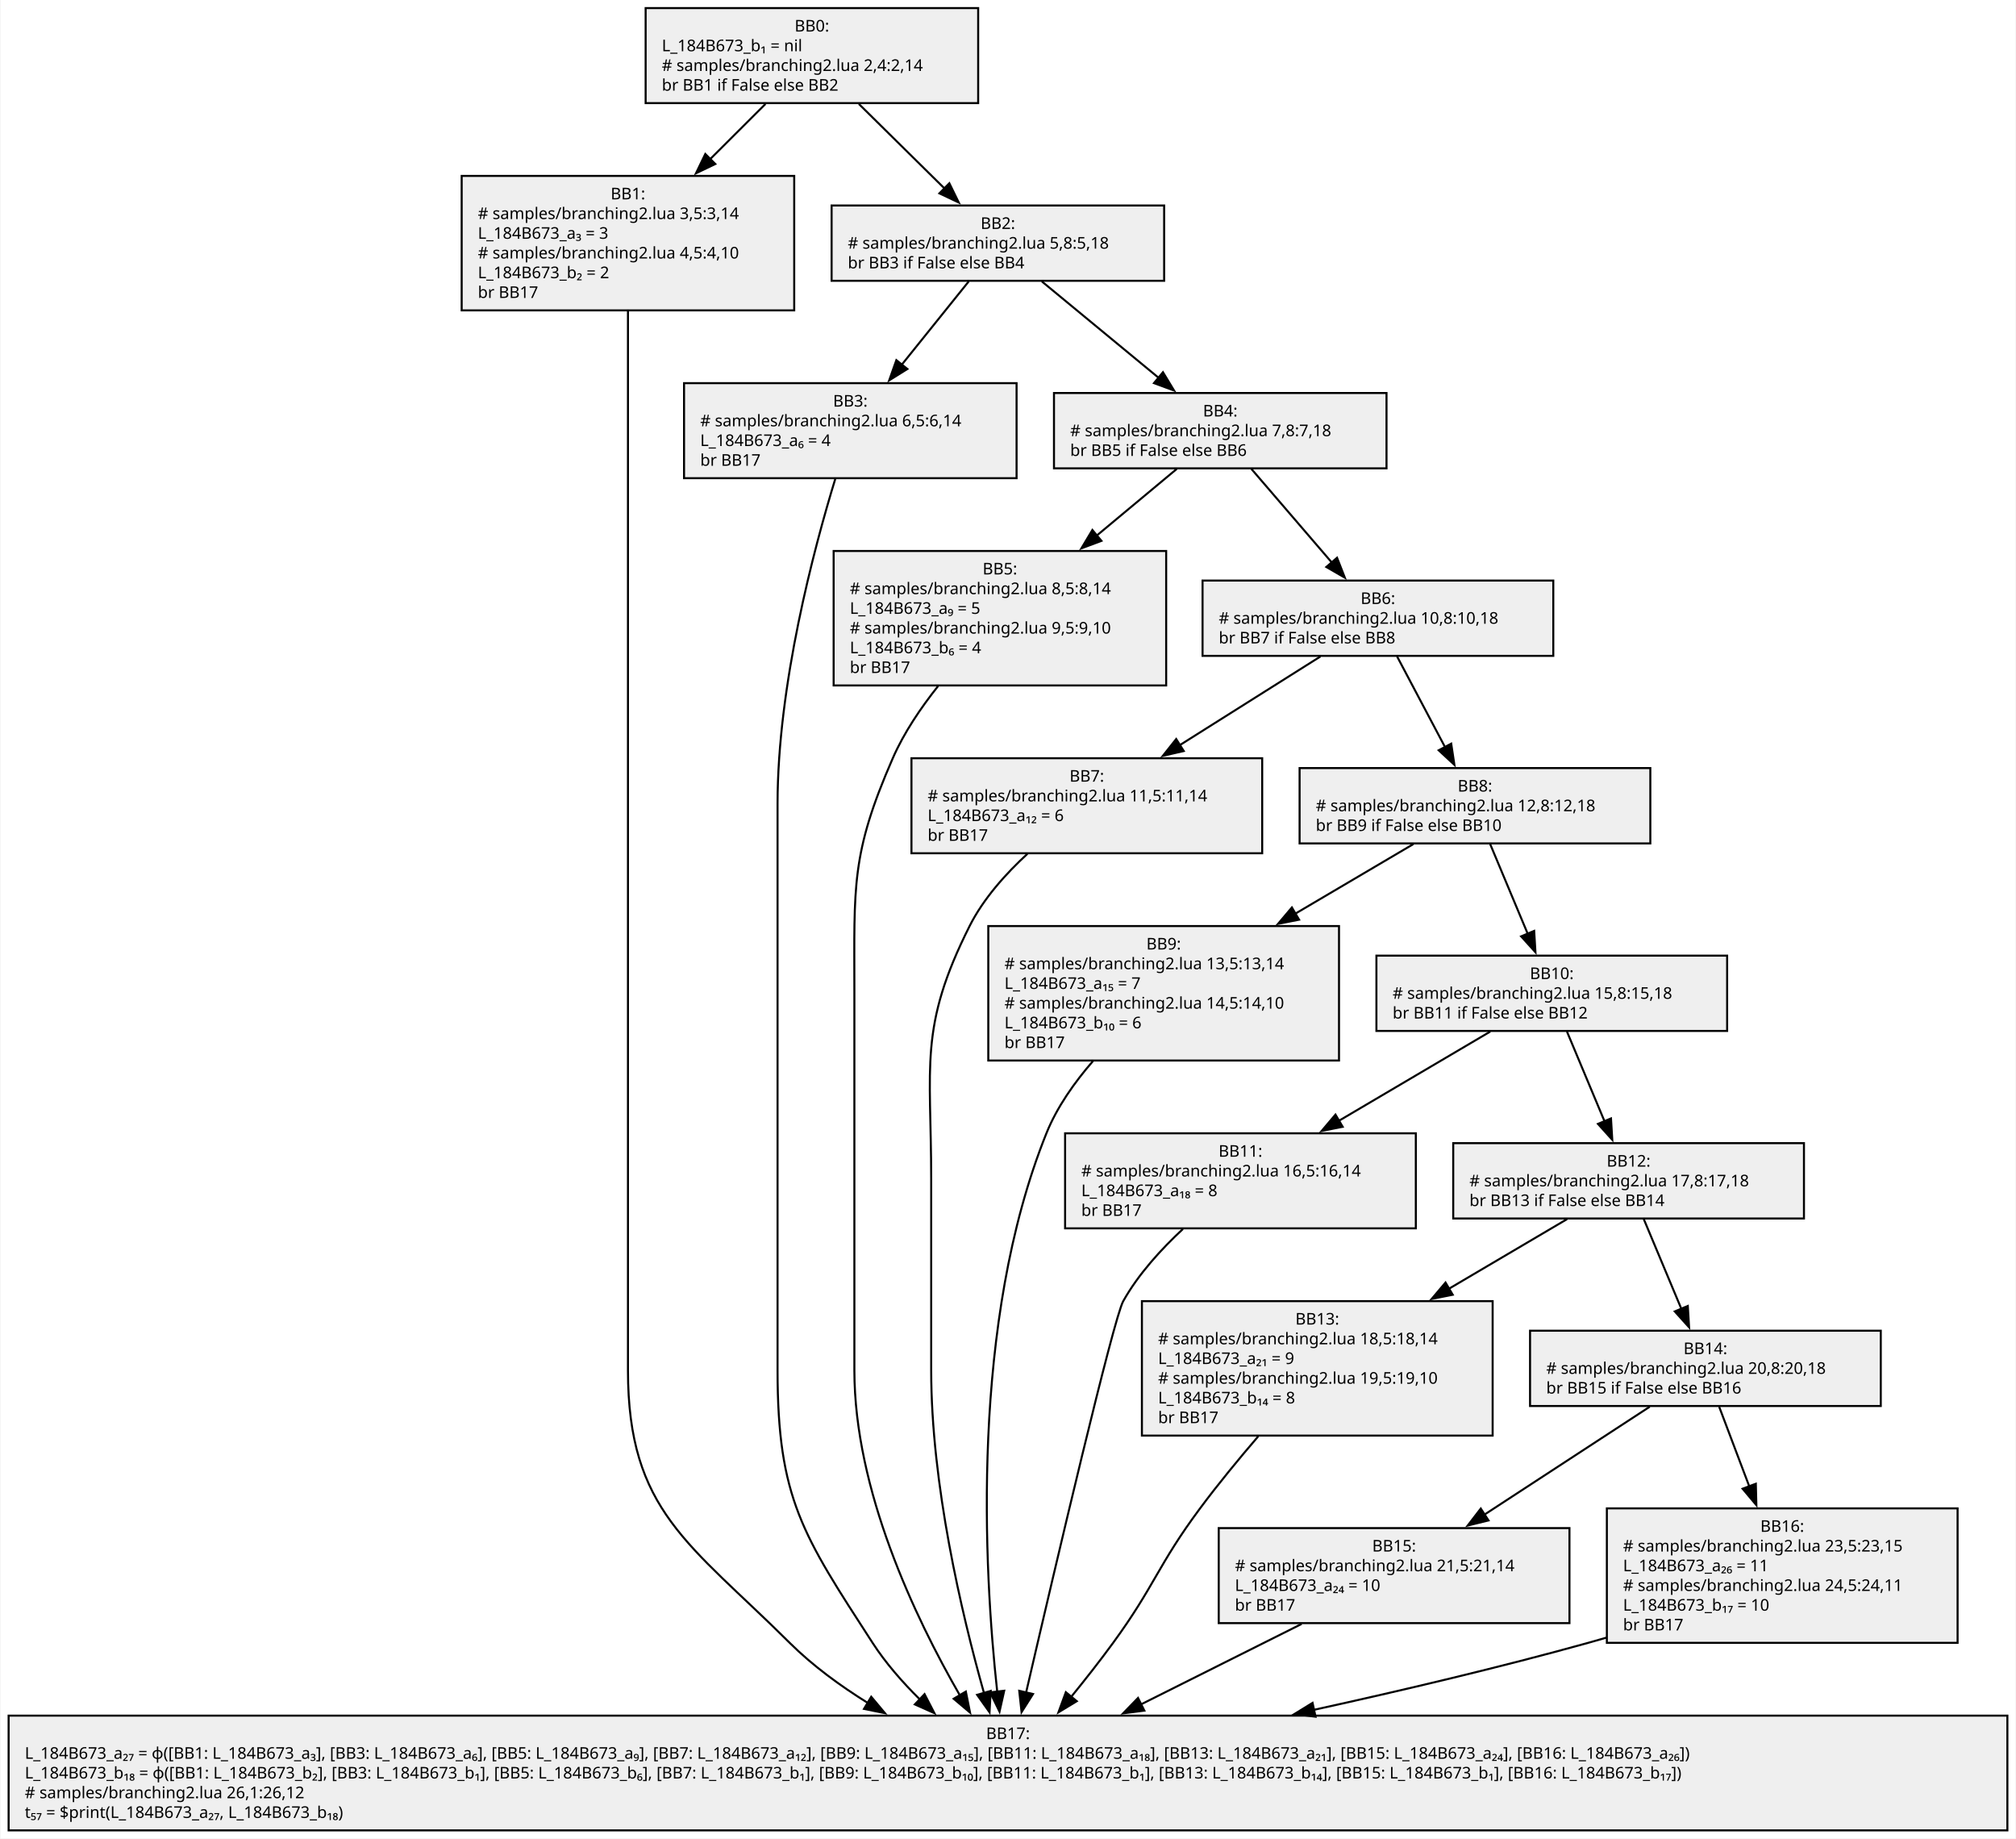
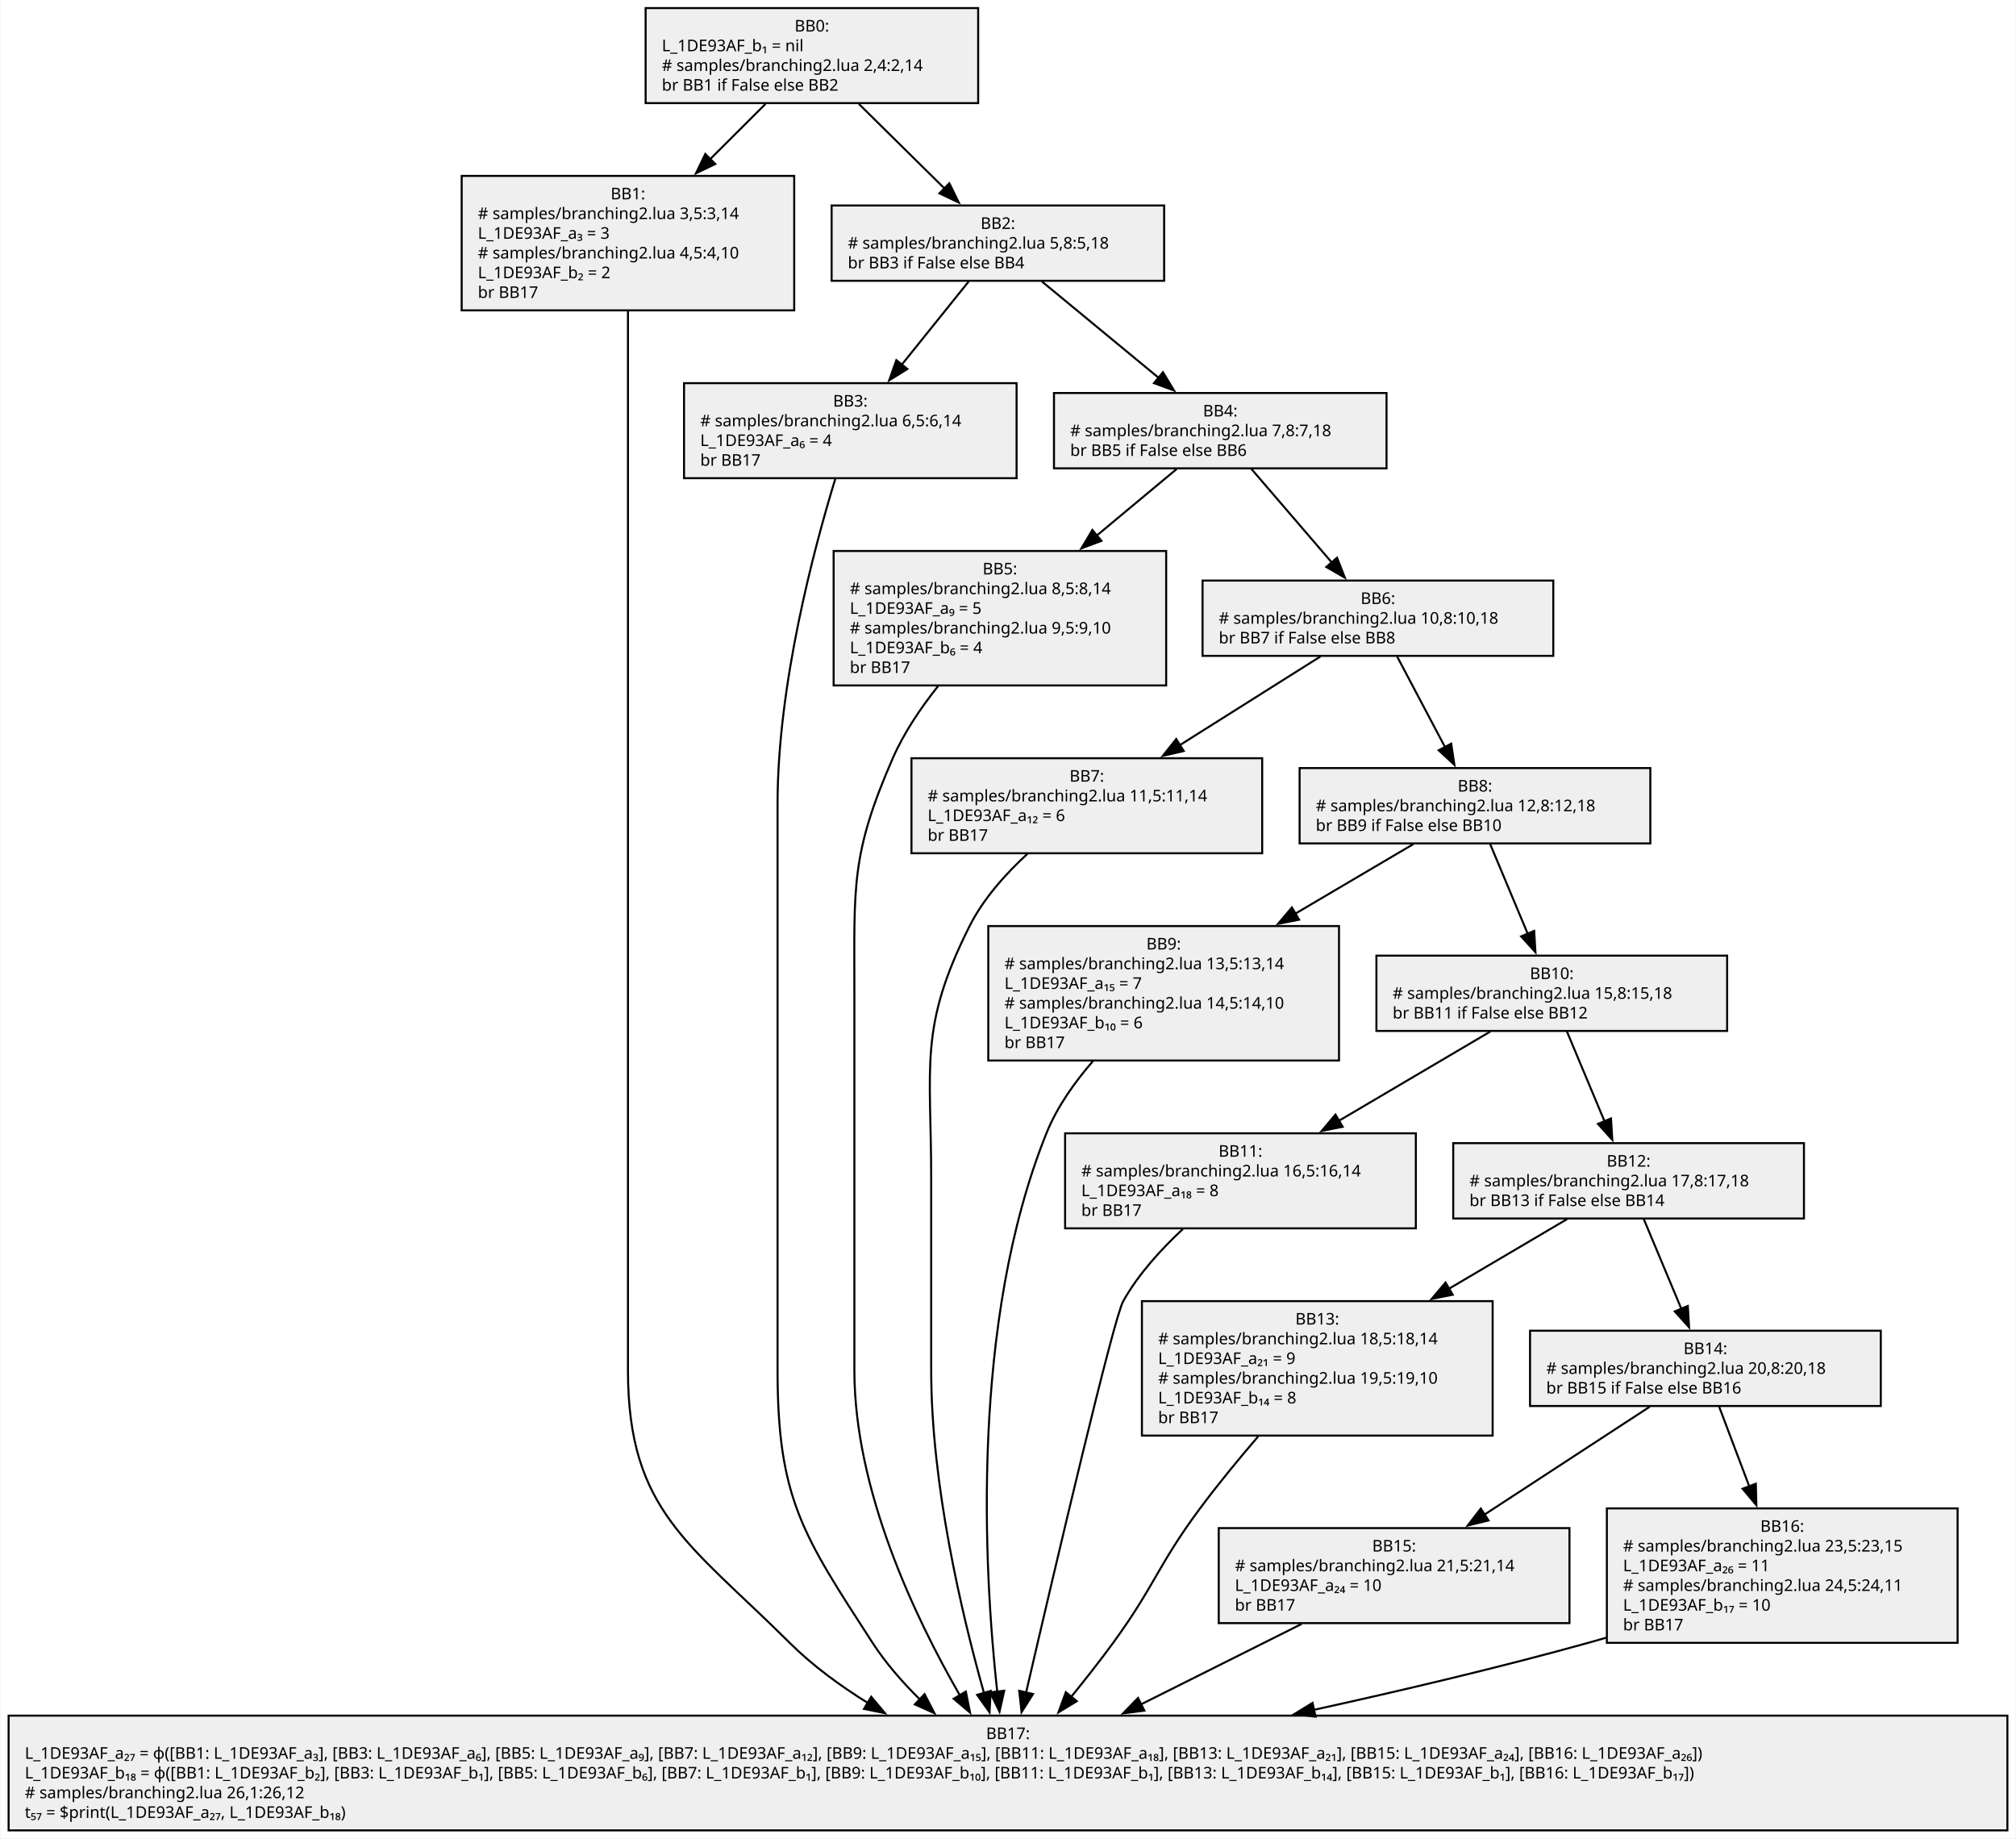
<svg xmlns="http://www.w3.org/2000/svg" width="997pt" height="909pt" viewBox="0.00 0.00 996.75 909.25">
  <g id="graph0" class="graph" transform="scale(1 1) rotate(0) translate(4 905.25)">
    <polygon fill="white" stroke="none" points="-4,4 -4,-905.25 992.75,-905.25 992.75,4 -4,4" />
    <g id="node1" class="node">
      <polygon fill="#efefef" stroke="black" points="479.62,-901.25 315.12,-901.25 315.12,-854.25 479.62,-854.25 479.62,-901.25" />
      <text text-anchor="middle" x="397.38" y="-889.65" font-family="Cascadia Code" font-size="8.00">BB0:</text>
-       <text text-anchor="start" x="323.12" y="-879.9" font-family="Cascadia Code" font-size="8.00">L_184B673_b₁ = nil</text>
+       <text text-anchor="start" x="323.12" y="-879.9" font-family="Cascadia Code" font-size="8.00">L_1DE93AF_b₁ = nil</text>
      <text text-anchor="start" x="323.12" y="-870.15" font-family="Cascadia Code" font-size="8.00"># samples/branching2.lua 2,4:2,14</text>
      <text text-anchor="start" x="323.12" y="-860.4" font-family="Cascadia Code" font-size="8.00">br BB1 if False else BB2</text>
    </g>
    <g id="node2" class="node">
      <polygon fill="#efefef" stroke="black" points="388.62,-818.25 224.12,-818.25 224.12,-751.75 388.62,-751.75 388.62,-818.25" />
      <text text-anchor="middle" x="306.38" y="-806.65" font-family="Cascadia Code" font-size="8.00">BB1:</text>
      <text text-anchor="start" x="232.12" y="-796.9" font-family="Cascadia Code" font-size="8.00"># samples/branching2.lua 3,5:3,14</text>
-       <text text-anchor="start" x="232.12" y="-787.15" font-family="Cascadia Code" font-size="8.00">L_184B673_a₃ = 3</text>
+       <text text-anchor="start" x="232.12" y="-787.15" font-family="Cascadia Code" font-size="8.00">L_1DE93AF_a₃ = 3</text>
      <text text-anchor="start" x="232.12" y="-777.4" font-family="Cascadia Code" font-size="8.00"># samples/branching2.lua 4,5:4,10</text>
-       <text text-anchor="start" x="232.12" y="-767.65" font-family="Cascadia Code" font-size="8.00">L_184B673_b₂ = 2</text>
+       <text text-anchor="start" x="232.12" y="-767.65" font-family="Cascadia Code" font-size="8.00">L_1DE93AF_b₂ = 2</text>
      <text text-anchor="start" x="232.12" y="-757.9" font-family="Cascadia Code" font-size="8.00">br BB17</text>
    </g>
    <g id="edge1" class="edge">
      <path fill="none" stroke="black" d="M374.41,-853.85C366.1,-845.57 356.46,-835.94 347.08,-826.59" />
      <polygon fill="black" stroke="black" points="349.58,-824.14 340.03,-819.56 344.64,-829.1 349.58,-824.14" />
    </g>
    <g id="node3" class="node">
      <polygon fill="#efefef" stroke="black" points="571.62,-803.62 407.12,-803.62 407.12,-766.38 571.62,-766.38 571.62,-803.62" />
      <text text-anchor="middle" x="489.38" y="-792.02" font-family="Cascadia Code" font-size="8.00">BB2:</text>
      <text text-anchor="start" x="415.12" y="-782.27" font-family="Cascadia Code" font-size="8.00"># samples/branching2.lua 5,8:5,18</text>
      <text text-anchor="start" x="415.12" y="-772.52" font-family="Cascadia Code" font-size="8.00">br BB3 if False else BB4</text>
    </g>
    <g id="edge2" class="edge">
      <path fill="none" stroke="black" d="M420.59,-853.85C433.55,-841.07 449.74,-825.1 463.15,-811.86" />
      <polygon fill="black" stroke="black" points="465.36,-814.61 470.02,-805.09 460.44,-809.62 465.36,-814.61" />
    </g>
    <g id="node18" class="node">
      <polygon fill="#efefef" stroke="black" points="988.75,-56.75 0,-56.75 0,0 988.75,0 988.75,-56.75" />
      <text text-anchor="middle" x="494.38" y="-45.15" font-family="Cascadia Code" font-size="8.00">BB17:</text>
-       <text text-anchor="start" x="8" y="-35.4" font-family="Cascadia Code" font-size="8.00">L_184B673_a₂₇ = ϕ([BB1: L_184B673_a₃], [BB3: L_184B673_a₆], [BB5: L_184B673_a₉], [BB7: L_184B673_a₁₂], [BB9: L_184B673_a₁₅], [BB11: L_184B673_a₁₈], [BB13: L_184B673_a₂₁], [BB15: L_184B673_a₂₄], [BB16: L_184B673_a₂₆])</text>
-       <text text-anchor="start" x="8" y="-25.65" font-family="Cascadia Code" font-size="8.00">L_184B673_b₁₈ = ϕ([BB1: L_184B673_b₂], [BB3: L_184B673_b₁], [BB5: L_184B673_b₆], [BB7: L_184B673_b₁], [BB9: L_184B673_b₁₀], [BB11: L_184B673_b₁], [BB13: L_184B673_b₁₄], [BB15: L_184B673_b₁], [BB16: L_184B673_b₁₇])</text>
+       <text text-anchor="start" x="8" y="-35.4" font-family="Cascadia Code" font-size="8.00">L_1DE93AF_a₂₇ = ϕ([BB1: L_1DE93AF_a₃], [BB3: L_1DE93AF_a₆], [BB5: L_1DE93AF_a₉], [BB7: L_1DE93AF_a₁₂], [BB9: L_1DE93AF_a₁₅], [BB11: L_1DE93AF_a₁₈], [BB13: L_1DE93AF_a₂₁], [BB15: L_1DE93AF_a₂₄], [BB16: L_1DE93AF_a₂₆])</text>
+       <text text-anchor="start" x="8" y="-25.65" font-family="Cascadia Code" font-size="8.00">L_1DE93AF_b₁₈ = ϕ([BB1: L_1DE93AF_b₂], [BB3: L_1DE93AF_b₁], [BB5: L_1DE93AF_b₆], [BB7: L_1DE93AF_b₁], [BB9: L_1DE93AF_b₁₀], [BB11: L_1DE93AF_b₁], [BB13: L_1DE93AF_b₁₄], [BB15: L_1DE93AF_b₁], [BB16: L_1DE93AF_b₁₇])</text>
      <text text-anchor="start" x="8" y="-15.9" font-family="Cascadia Code" font-size="8.00"># samples/branching2.lua 26,1:26,12</text>
-       <text text-anchor="start" x="8" y="-6.15" font-family="Cascadia Code" font-size="8.00">t₅₇ = $print(L_184B673_a₂₇, L_184B673_b₁₈)</text>
+       <text text-anchor="start" x="8" y="-6.15" font-family="Cascadia Code" font-size="8.00">t₅₇ = $print(L_1DE93AF_a₂₇, L_1DE93AF_b₁₈)</text>
    </g>
    <g id="edge17" class="edge">
      <path fill="none" stroke="black" d="M306.38,-751.52C306.38,-714.84 306.38,-653.38 306.38,-600.5 306.38,-600.5 306.38,-600.5 306.38,-227.5 306.38,-157.85 337,-141.87 386.38,-92.75 397.71,-81.48 411.44,-71.45 425.26,-62.88" />
      <polygon fill="black" stroke="black" points="426.71,-66.09 433.51,-57.97 423.13,-60.08 426.71,-66.09" />
    </g>
    <g id="node4" class="node">
      <polygon fill="#efefef" stroke="black" points="498.62,-715.75 334.12,-715.75 334.12,-668.75 498.62,-668.75 498.62,-715.75" />
      <text text-anchor="middle" x="416.38" y="-704.15" font-family="Cascadia Code" font-size="8.00">BB3:</text>
      <text text-anchor="start" x="342.12" y="-694.4" font-family="Cascadia Code" font-size="8.00"># samples/branching2.lua 6,5:6,14</text>
-       <text text-anchor="start" x="342.12" y="-684.65" font-family="Cascadia Code" font-size="8.00">L_184B673_a₆ = 4</text>
+       <text text-anchor="start" x="342.12" y="-684.65" font-family="Cascadia Code" font-size="8.00">L_1DE93AF_a₆ = 4</text>
      <text text-anchor="start" x="342.12" y="-674.9" font-family="Cascadia Code" font-size="8.00">br BB17</text>
    </g>
    <g id="edge3" class="edge">
      <path fill="none" stroke="black" d="M474.95,-766.07C465.48,-754.29 452.82,-738.56 441.7,-724.73" />
      <polygon fill="black" stroke="black" points="444.6,-722.76 435.61,-717.16 439.15,-727.14 444.6,-722.76" />
    </g>
    <g id="node5" class="node">
      <polygon fill="#efefef" stroke="black" points="681.62,-710.88 517.12,-710.88 517.12,-673.62 681.62,-673.62 681.62,-710.88" />
      <text text-anchor="middle" x="599.38" y="-699.27" font-family="Cascadia Code" font-size="8.00">BB4:</text>
      <text text-anchor="start" x="525.12" y="-689.52" font-family="Cascadia Code" font-size="8.00"># samples/branching2.lua 7,8:7,18</text>
      <text text-anchor="start" x="525.12" y="-679.77" font-family="Cascadia Code" font-size="8.00">br BB5 if False else BB6</text>
    </g>
    <g id="edge4" class="edge">
      <path fill="none" stroke="black" d="M511.11,-766.07C527.6,-752.46 550.5,-733.57 568.84,-718.44" />
      <polygon fill="black" stroke="black" points="571.03,-721.17 576.52,-712.11 566.58,-715.77 571.03,-721.17" />
    </g>
    <g id="edge18" class="edge">
      <path fill="none" stroke="black" d="M408.92,-668.36C398.37,-633.91 380.38,-566.51 380.38,-507.75 380.38,-507.75 380.38,-507.75 380.38,-227.5 380.38,-164.07 392.91,-146 427.38,-92.75 433.84,-82.77 442.19,-73.24 450.79,-64.75" />
      <polygon fill="black" stroke="black" points="453.09,-67.39 457.96,-57.98 448.28,-62.3 453.09,-67.39" />
    </g>
    <g id="node6" class="node">
      <polygon fill="#efefef" stroke="black" points="572.62,-632.75 408.12,-632.75 408.12,-566.25 572.62,-566.25 572.62,-632.75" />
      <text text-anchor="middle" x="490.38" y="-621.15" font-family="Cascadia Code" font-size="8.00">BB5:</text>
      <text text-anchor="start" x="416.12" y="-611.4" font-family="Cascadia Code" font-size="8.00"># samples/branching2.lua 8,5:8,14</text>
-       <text text-anchor="start" x="416.12" y="-601.65" font-family="Cascadia Code" font-size="8.00">L_184B673_a₉ = 5</text>
+       <text text-anchor="start" x="416.12" y="-601.65" font-family="Cascadia Code" font-size="8.00">L_1DE93AF_a₉ = 5</text>
      <text text-anchor="start" x="416.12" y="-591.9" font-family="Cascadia Code" font-size="8.00"># samples/branching2.lua 9,5:9,10</text>
-       <text text-anchor="start" x="416.12" y="-582.15" font-family="Cascadia Code" font-size="8.00">L_184B673_b₆ = 4</text>
+       <text text-anchor="start" x="416.12" y="-582.15" font-family="Cascadia Code" font-size="8.00">L_1DE93AF_b₆ = 4</text>
      <text text-anchor="start" x="416.12" y="-572.4" font-family="Cascadia Code" font-size="8.00">br BB17</text>
    </g>
    <g id="edge5" class="edge">
      <path fill="none" stroke="black" d="M577.84,-673.32C566.43,-663.82 551.94,-651.76 538.05,-640.19" />
      <polygon fill="black" stroke="black" points="540.6,-637.76 530.68,-634.05 536.12,-643.14 540.6,-637.76" />
    </g>
    <g id="node7" class="node">
      <polygon fill="#efefef" stroke="black" points="764.12,-618.12 590.62,-618.12 590.62,-580.88 764.12,-580.88 764.12,-618.12" />
      <text text-anchor="middle" x="677.38" y="-606.52" font-family="Cascadia Code" font-size="8.00">BB6:</text>
      <text text-anchor="start" x="598.62" y="-596.77" font-family="Cascadia Code" font-size="8.00"># samples/branching2.lua 10,8:10,18</text>
      <text text-anchor="start" x="598.62" y="-587.02" font-family="Cascadia Code" font-size="8.00">br BB7 if False else BB8</text>
    </g>
    <g id="edge6" class="edge">
      <path fill="none" stroke="black" d="M614.79,-673.32C626.22,-660.02 641.98,-641.68 654.82,-626.74" />
      <polygon fill="black" stroke="black" points="657.15,-629.4 661.01,-619.54 651.84,-624.84 657.15,-629.4" />
    </g>
    <g id="edge19" class="edge">
      <path fill="none" stroke="black" d="M459.79,-565.93C451.3,-555.27 442.9,-542.9 437.38,-530.25 416.59,-482.68 418.38,-466.91 418.38,-415 418.38,-415 418.38,-415 418.38,-227.5 418.38,-168.32 448.3,-105.39 470.6,-66.73" />
      <polygon fill="black" stroke="black" points="473.52,-68.66 475.59,-58.27 467.5,-65.1 473.52,-68.66" />
    </g>
    <g id="node8" class="node">
      <polygon fill="#efefef" stroke="black" points="620.12,-530.25 446.62,-530.25 446.62,-483.25 620.12,-483.25 620.12,-530.25" />
      <text text-anchor="middle" x="533.38" y="-518.65" font-family="Cascadia Code" font-size="8.00">BB7:</text>
      <text text-anchor="start" x="454.62" y="-508.9" font-family="Cascadia Code" font-size="8.00"># samples/branching2.lua 11,5:11,14</text>
-       <text text-anchor="start" x="454.62" y="-499.15" font-family="Cascadia Code" font-size="8.00">L_184B673_a₁₂ = 6</text>
+       <text text-anchor="start" x="454.62" y="-499.15" font-family="Cascadia Code" font-size="8.00">L_1DE93AF_a₁₂ = 6</text>
      <text text-anchor="start" x="454.62" y="-489.4" font-family="Cascadia Code" font-size="8.00">br BB17</text>
    </g>
    <g id="edge7" class="edge">
      <path fill="none" stroke="black" d="M648.93,-580.57C629.06,-568.05 602.11,-551.07 579.23,-536.65" />
      <polygon fill="black" stroke="black" points="581.31,-533.82 570.99,-531.45 577.58,-539.75 581.31,-533.82" />
    </g>
    <g id="node9" class="node">
      <polygon fill="#efefef" stroke="black" points="812.12,-525.38 638.62,-525.38 638.62,-488.12 812.12,-488.12 812.12,-525.38" />
      <text text-anchor="middle" x="725.38" y="-513.77" font-family="Cascadia Code" font-size="8.00">BB8:</text>
      <text text-anchor="start" x="646.62" y="-504.02" font-family="Cascadia Code" font-size="8.00"># samples/branching2.lua 12,8:12,18</text>
      <text text-anchor="start" x="646.62" y="-494.27" font-family="Cascadia Code" font-size="8.00">br BB9 if False else BB10</text>
    </g>
    <g id="edge8" class="edge">
      <path fill="none" stroke="black" d="M686.86,-580.57C693.63,-567.77 702.87,-550.3 710.6,-535.68" />
      <polygon fill="black" stroke="black" points="713.62,-537.46 715.2,-526.98 707.43,-534.18 713.62,-537.46" />
    </g>
    <g id="edge20" class="edge">
      <path fill="none" stroke="black" d="M503.99,-482.98C493.3,-473.15 482.19,-460.79 475.38,-447.25 450.13,-397.05 456.38,-378.44 456.38,-322.25 456.38,-322.25 456.38,-322.25 456.38,-227.5 456.38,-171.24 471.34,-107.57 482.49,-67.95" />
      <polygon fill="black" stroke="black" points="485.83,-68.98 485.24,-58.4 479.1,-67.04 485.83,-68.98" />
    </g>
    <g id="node10" class="node">
      <polygon fill="#efefef" stroke="black" points="658.12,-447.25 484.62,-447.25 484.62,-380.75 658.12,-380.75 658.12,-447.25" />
      <text text-anchor="middle" x="571.38" y="-435.65" font-family="Cascadia Code" font-size="8.00">BB9:</text>
      <text text-anchor="start" x="492.62" y="-425.9" font-family="Cascadia Code" font-size="8.00"># samples/branching2.lua 13,5:13,14</text>
-       <text text-anchor="start" x="492.62" y="-416.15" font-family="Cascadia Code" font-size="8.00">L_184B673_a₁₅ = 7</text>
+       <text text-anchor="start" x="492.62" y="-416.15" font-family="Cascadia Code" font-size="8.00">L_1DE93AF_a₁₅ = 7</text>
      <text text-anchor="start" x="492.62" y="-406.4" font-family="Cascadia Code" font-size="8.00"># samples/branching2.lua 14,5:14,10</text>
-       <text text-anchor="start" x="492.62" y="-396.65" font-family="Cascadia Code" font-size="8.00">L_184B673_b₁₀ = 6</text>
+       <text text-anchor="start" x="492.62" y="-396.65" font-family="Cascadia Code" font-size="8.00">L_1DE93AF_b₁₀ = 6</text>
      <text text-anchor="start" x="492.62" y="-386.9" font-family="Cascadia Code" font-size="8.00">br BB17</text>
    </g>
    <g id="edge9" class="edge">
      <path fill="none" stroke="black" d="M694.95,-487.82C678.23,-477.97 656.81,-465.34 636.52,-453.39" />
      <polygon fill="black" stroke="black" points="638.37,-450.41 627.97,-448.35 634.81,-456.45 638.37,-450.41" />
    </g>
    <g id="node11" class="node">
      <polygon fill="#efefef" stroke="black" points="850.12,-432.62 676.62,-432.62 676.62,-395.38 850.12,-395.38 850.12,-432.62" />
      <text text-anchor="middle" x="763.38" y="-421.02" font-family="Cascadia Code" font-size="8.00">BB10:</text>
      <text text-anchor="start" x="684.62" y="-411.27" font-family="Cascadia Code" font-size="8.00"># samples/branching2.lua 15,8:15,18</text>
      <text text-anchor="start" x="684.62" y="-401.52" font-family="Cascadia Code" font-size="8.00">br BB11 if False else BB12</text>
    </g>
    <g id="edge10" class="edge">
      <path fill="none" stroke="black" d="M732.88,-487.82C738.19,-475.14 745.42,-457.89 751.5,-443.35" />
      <polygon fill="black" stroke="black" points="754.66,-444.86 755.3,-434.29 748.21,-442.16 754.66,-444.86" />
    </g>
    <g id="edge21" class="edge">
      <path fill="none" stroke="black" d="M536.43,-380.5C527.31,-370.02 518.6,-357.73 513.38,-344.75 475.79,-251.28 482.36,-129.6 489.07,-68.3" />
      <polygon fill="black" stroke="black" points="492.5,-69.06 490.18,-58.72 485.55,-68.25 492.5,-69.06" />
    </g>
    <g id="node12" class="node">
      <polygon fill="#efefef" stroke="black" points="696.12,-344.75 522.62,-344.75 522.62,-297.75 696.12,-297.75 696.12,-344.75" />
      <text text-anchor="middle" x="609.38" y="-333.15" font-family="Cascadia Code" font-size="8.00">BB11:</text>
      <text text-anchor="start" x="530.62" y="-323.4" font-family="Cascadia Code" font-size="8.00"># samples/branching2.lua 16,5:16,14</text>
-       <text text-anchor="start" x="530.62" y="-313.65" font-family="Cascadia Code" font-size="8.00">L_184B673_a₁₈ = 8</text>
+       <text text-anchor="start" x="530.62" y="-313.65" font-family="Cascadia Code" font-size="8.00">L_1DE93AF_a₁₈ = 8</text>
      <text text-anchor="start" x="530.62" y="-303.9" font-family="Cascadia Code" font-size="8.00">br BB17</text>
    </g>
    <g id="edge11" class="edge">
      <path fill="none" stroke="black" d="M732.95,-395.07C711.61,-382.49 682.62,-365.41 658.09,-350.96" />
      <polygon fill="black" stroke="black" points="659.93,-347.98 649.54,-345.92 656.37,-354.01 659.93,-347.98" />
    </g>
    <g id="node13" class="node">
      <polygon fill="#efefef" stroke="black" points="888.12,-339.88 714.62,-339.88 714.62,-302.62 888.12,-302.62 888.12,-339.88" />
      <text text-anchor="middle" x="801.38" y="-328.27" font-family="Cascadia Code" font-size="8.00">BB12:</text>
      <text text-anchor="start" x="722.62" y="-318.52" font-family="Cascadia Code" font-size="8.00"># samples/branching2.lua 17,8:17,18</text>
      <text text-anchor="start" x="722.62" y="-308.77" font-family="Cascadia Code" font-size="8.00">br BB13 if False else BB14</text>
    </g>
    <g id="edge12" class="edge">
      <path fill="none" stroke="black" d="M770.88,-395.07C776.19,-382.39 783.42,-365.14 789.5,-350.6" />
      <polygon fill="black" stroke="black" points="792.66,-352.11 793.3,-341.54 786.21,-349.41 792.66,-352.11" />
    </g>
    <g id="edge22" class="edge">
      <path fill="none" stroke="black" d="M580.91,-297.43C570.22,-287.51 558.86,-275.1 551.38,-261.75 546.6,-253.23 518.04,-131.65 503.25,-67.85" />
      <polygon fill="black" stroke="black" points="506.75,-67.44 501.08,-58.49 499.93,-69.02 506.75,-67.44" />
    </g>
    <g id="node14" class="node">
      <polygon fill="#efefef" stroke="black" points="734.12,-261.75 560.62,-261.75 560.62,-195.25 734.12,-195.25 734.12,-261.75" />
      <text text-anchor="middle" x="647.38" y="-250.15" font-family="Cascadia Code" font-size="8.00">BB13:</text>
      <text text-anchor="start" x="568.62" y="-240.4" font-family="Cascadia Code" font-size="8.00"># samples/branching2.lua 18,5:18,14</text>
-       <text text-anchor="start" x="568.62" y="-230.65" font-family="Cascadia Code" font-size="8.00">L_184B673_a₂₁ = 9</text>
+       <text text-anchor="start" x="568.62" y="-230.65" font-family="Cascadia Code" font-size="8.00">L_1DE93AF_a₂₁ = 9</text>
      <text text-anchor="start" x="568.62" y="-220.9" font-family="Cascadia Code" font-size="8.00"># samples/branching2.lua 19,5:19,10</text>
-       <text text-anchor="start" x="568.62" y="-211.15" font-family="Cascadia Code" font-size="8.00">L_184B673_b₁₄ = 8</text>
+       <text text-anchor="start" x="568.62" y="-211.15" font-family="Cascadia Code" font-size="8.00">L_1DE93AF_b₁₄ = 8</text>
      <text text-anchor="start" x="568.62" y="-201.4" font-family="Cascadia Code" font-size="8.00">br BB17</text>
    </g>
    <g id="edge13" class="edge">
      <path fill="none" stroke="black" d="M770.95,-302.32C754.23,-292.47 732.81,-279.84 712.52,-267.89" />
      <polygon fill="black" stroke="black" points="714.37,-264.91 703.97,-262.85 710.81,-270.95 714.37,-264.91" />
    </g>
    <g id="node15" class="node">
      <polygon fill="#efefef" stroke="black" points="926.12,-247.12 752.62,-247.12 752.62,-209.88 926.12,-209.88 926.12,-247.12" />
      <text text-anchor="middle" x="839.38" y="-235.53" font-family="Cascadia Code" font-size="8.00">BB14:</text>
      <text text-anchor="start" x="760.62" y="-225.78" font-family="Cascadia Code" font-size="8.00"># samples/branching2.lua 20,8:20,18</text>
      <text text-anchor="start" x="760.62" y="-216.03" font-family="Cascadia Code" font-size="8.00">br BB15 if False else BB16</text>
    </g>
    <g id="edge14" class="edge">
      <path fill="none" stroke="black" d="M808.88,-302.32C814.19,-289.64 821.42,-272.39 827.5,-257.85" />
      <polygon fill="black" stroke="black" points="830.66,-259.36 831.3,-248.79 824.21,-256.66 830.66,-259.36" />
    </g>
    <g id="edge23" class="edge">
      <path fill="none" stroke="black" d="M618.16,-194.88C608.66,-183.82 598.28,-171.23 589.38,-159.25 568.38,-131 567.13,-121.18 546.38,-92.75 539.9,-83.88 532.6,-74.59 525.56,-65.95" />
      <polygon fill="black" stroke="black" points="528.4,-63.89 519.33,-58.39 522.99,-68.34 528.4,-63.89" />
    </g>
    <g id="node16" class="node">
      <polygon fill="#efefef" stroke="black" points="772.12,-149.5 598.62,-149.5 598.62,-102.5 772.12,-102.5 772.12,-149.5" />
      <text text-anchor="middle" x="685.38" y="-137.9" font-family="Cascadia Code" font-size="8.00">BB15:</text>
      <text text-anchor="start" x="606.62" y="-128.15" font-family="Cascadia Code" font-size="8.00"># samples/branching2.lua 21,5:21,14</text>
-       <text text-anchor="start" x="606.62" y="-118.4" font-family="Cascadia Code" font-size="8.00">L_184B673_a₂₄ = 10</text>
+       <text text-anchor="start" x="606.62" y="-118.4" font-family="Cascadia Code" font-size="8.00">L_1DE93AF_a₂₄ = 10</text>
      <text text-anchor="start" x="606.62" y="-108.65" font-family="Cascadia Code" font-size="8.00">br BB17</text>
    </g>
    <g id="edge15" class="edge">
      <path fill="none" stroke="black" d="M811.84,-209.53C789.11,-194.7 756.41,-173.36 729.95,-156.09" />
      <polygon fill="black" stroke="black" points="732.07,-153.3 721.78,-150.76 728.25,-159.16 732.07,-153.3" />
    </g>
    <g id="node17" class="node">
      <polygon fill="#efefef" stroke="black" points="964.12,-159.25 790.62,-159.25 790.62,-92.75 964.12,-92.75 964.12,-159.25" />
      <text text-anchor="middle" x="877.38" y="-147.65" font-family="Cascadia Code" font-size="8.00">BB16:</text>
      <text text-anchor="start" x="798.62" y="-137.9" font-family="Cascadia Code" font-size="8.00"># samples/branching2.lua 23,5:23,15</text>
-       <text text-anchor="start" x="798.62" y="-128.15" font-family="Cascadia Code" font-size="8.00">L_184B673_a₂₆ = 11</text>
+       <text text-anchor="start" x="798.62" y="-128.15" font-family="Cascadia Code" font-size="8.00">L_1DE93AF_a₂₆ = 11</text>
      <text text-anchor="start" x="798.62" y="-118.4" font-family="Cascadia Code" font-size="8.00"># samples/branching2.lua 24,5:24,11</text>
-       <text text-anchor="start" x="798.62" y="-108.65" font-family="Cascadia Code" font-size="8.00">L_184B673_b₁₇ = 10</text>
+       <text text-anchor="start" x="798.62" y="-108.65" font-family="Cascadia Code" font-size="8.00">L_1DE93AF_b₁₇ = 10</text>
      <text text-anchor="start" x="798.62" y="-98.9" font-family="Cascadia Code" font-size="8.00">br BB17</text>
    </g>
    <g id="edge16" class="edge">
      <path fill="none" stroke="black" d="M846.17,-209.53C850.35,-198.46 855.91,-183.77 861.17,-169.86" />
      <polygon fill="black" stroke="black" points="864.31,-171.44 864.58,-160.85 857.76,-168.97 864.31,-171.44" />
    </g>
    <g id="edge24" class="edge">
      <path fill="none" stroke="black" d="M639.63,-102.1C615.85,-90.19 586.37,-75.43 560.2,-62.33" />
      <polygon fill="black" stroke="black" points="561.83,-59.23 551.32,-57.89 558.7,-65.49 561.83,-59.23" />
    </g>
    <g id="edge25" class="edge">
      <path fill="none" stroke="black" d="M790.38,-95.32C787.35,-94.43 784.34,-93.57 781.38,-92.75 737.63,-80.61 689.64,-69.26 645.62,-59.6" />
      <polygon fill="black" stroke="black" points="646.52,-56.22 636,-57.51 645.03,-63.06 646.52,-56.22" />
    </g>
  </g>
</svg>
